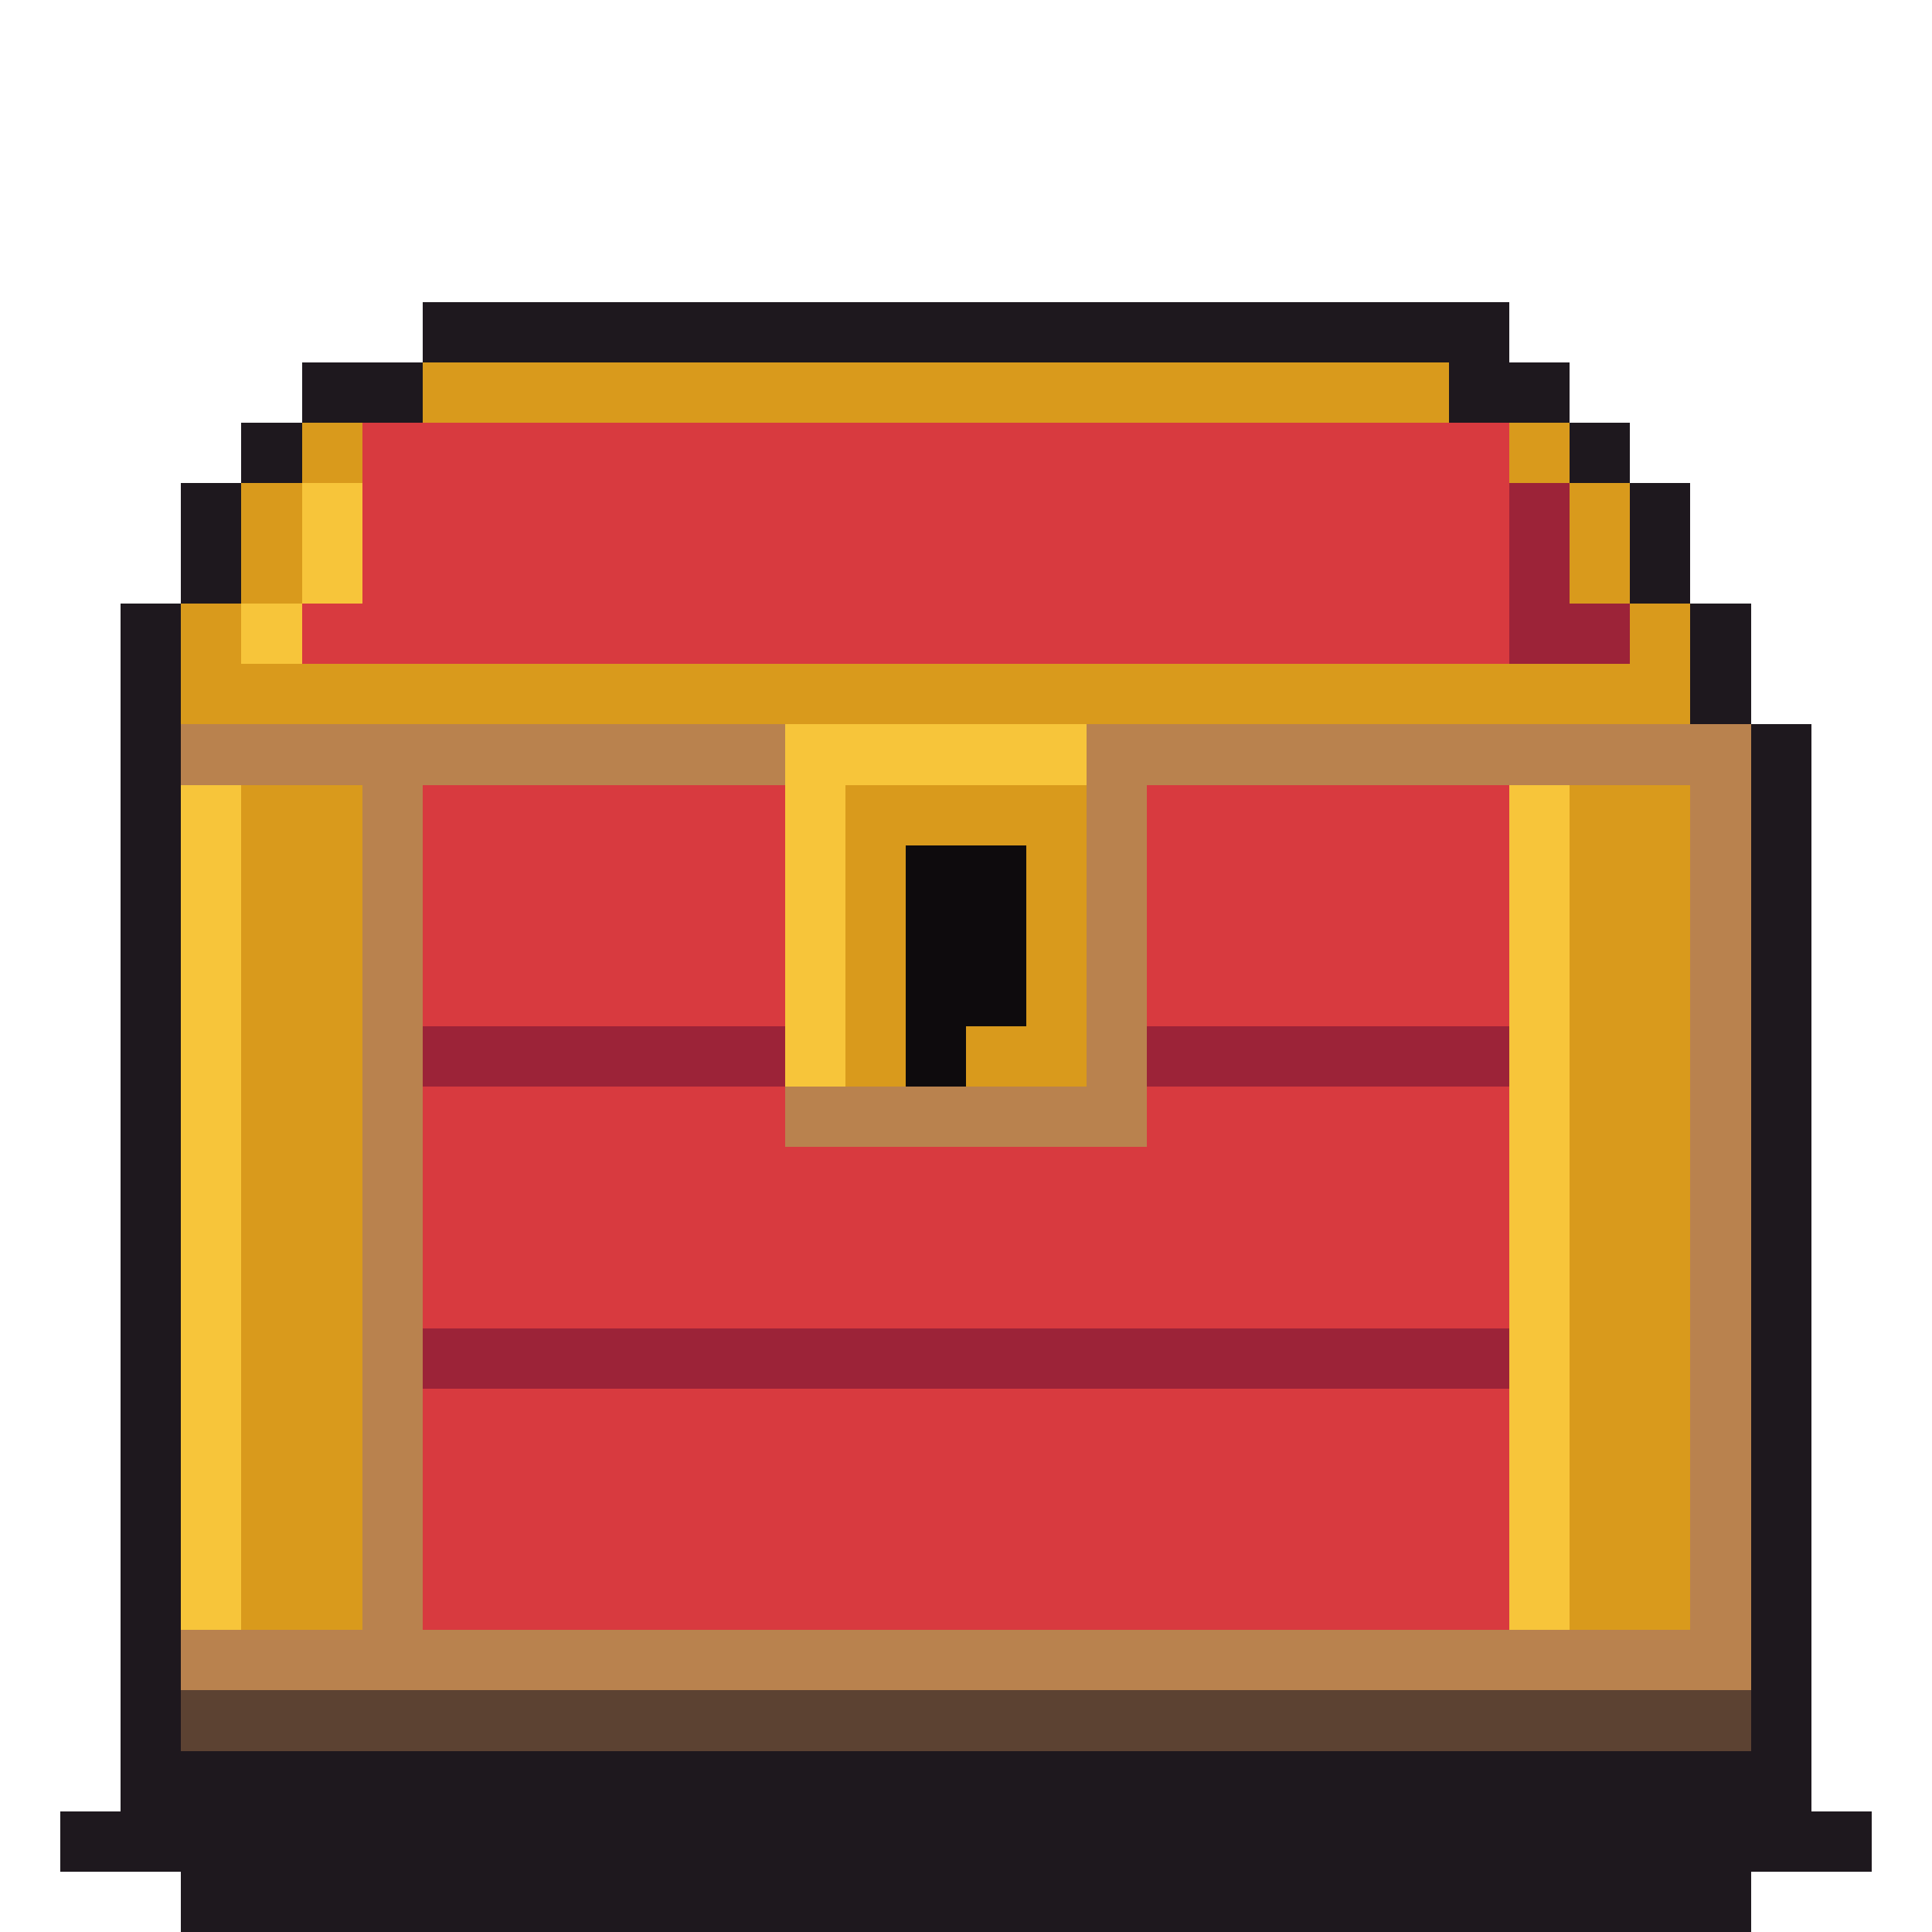
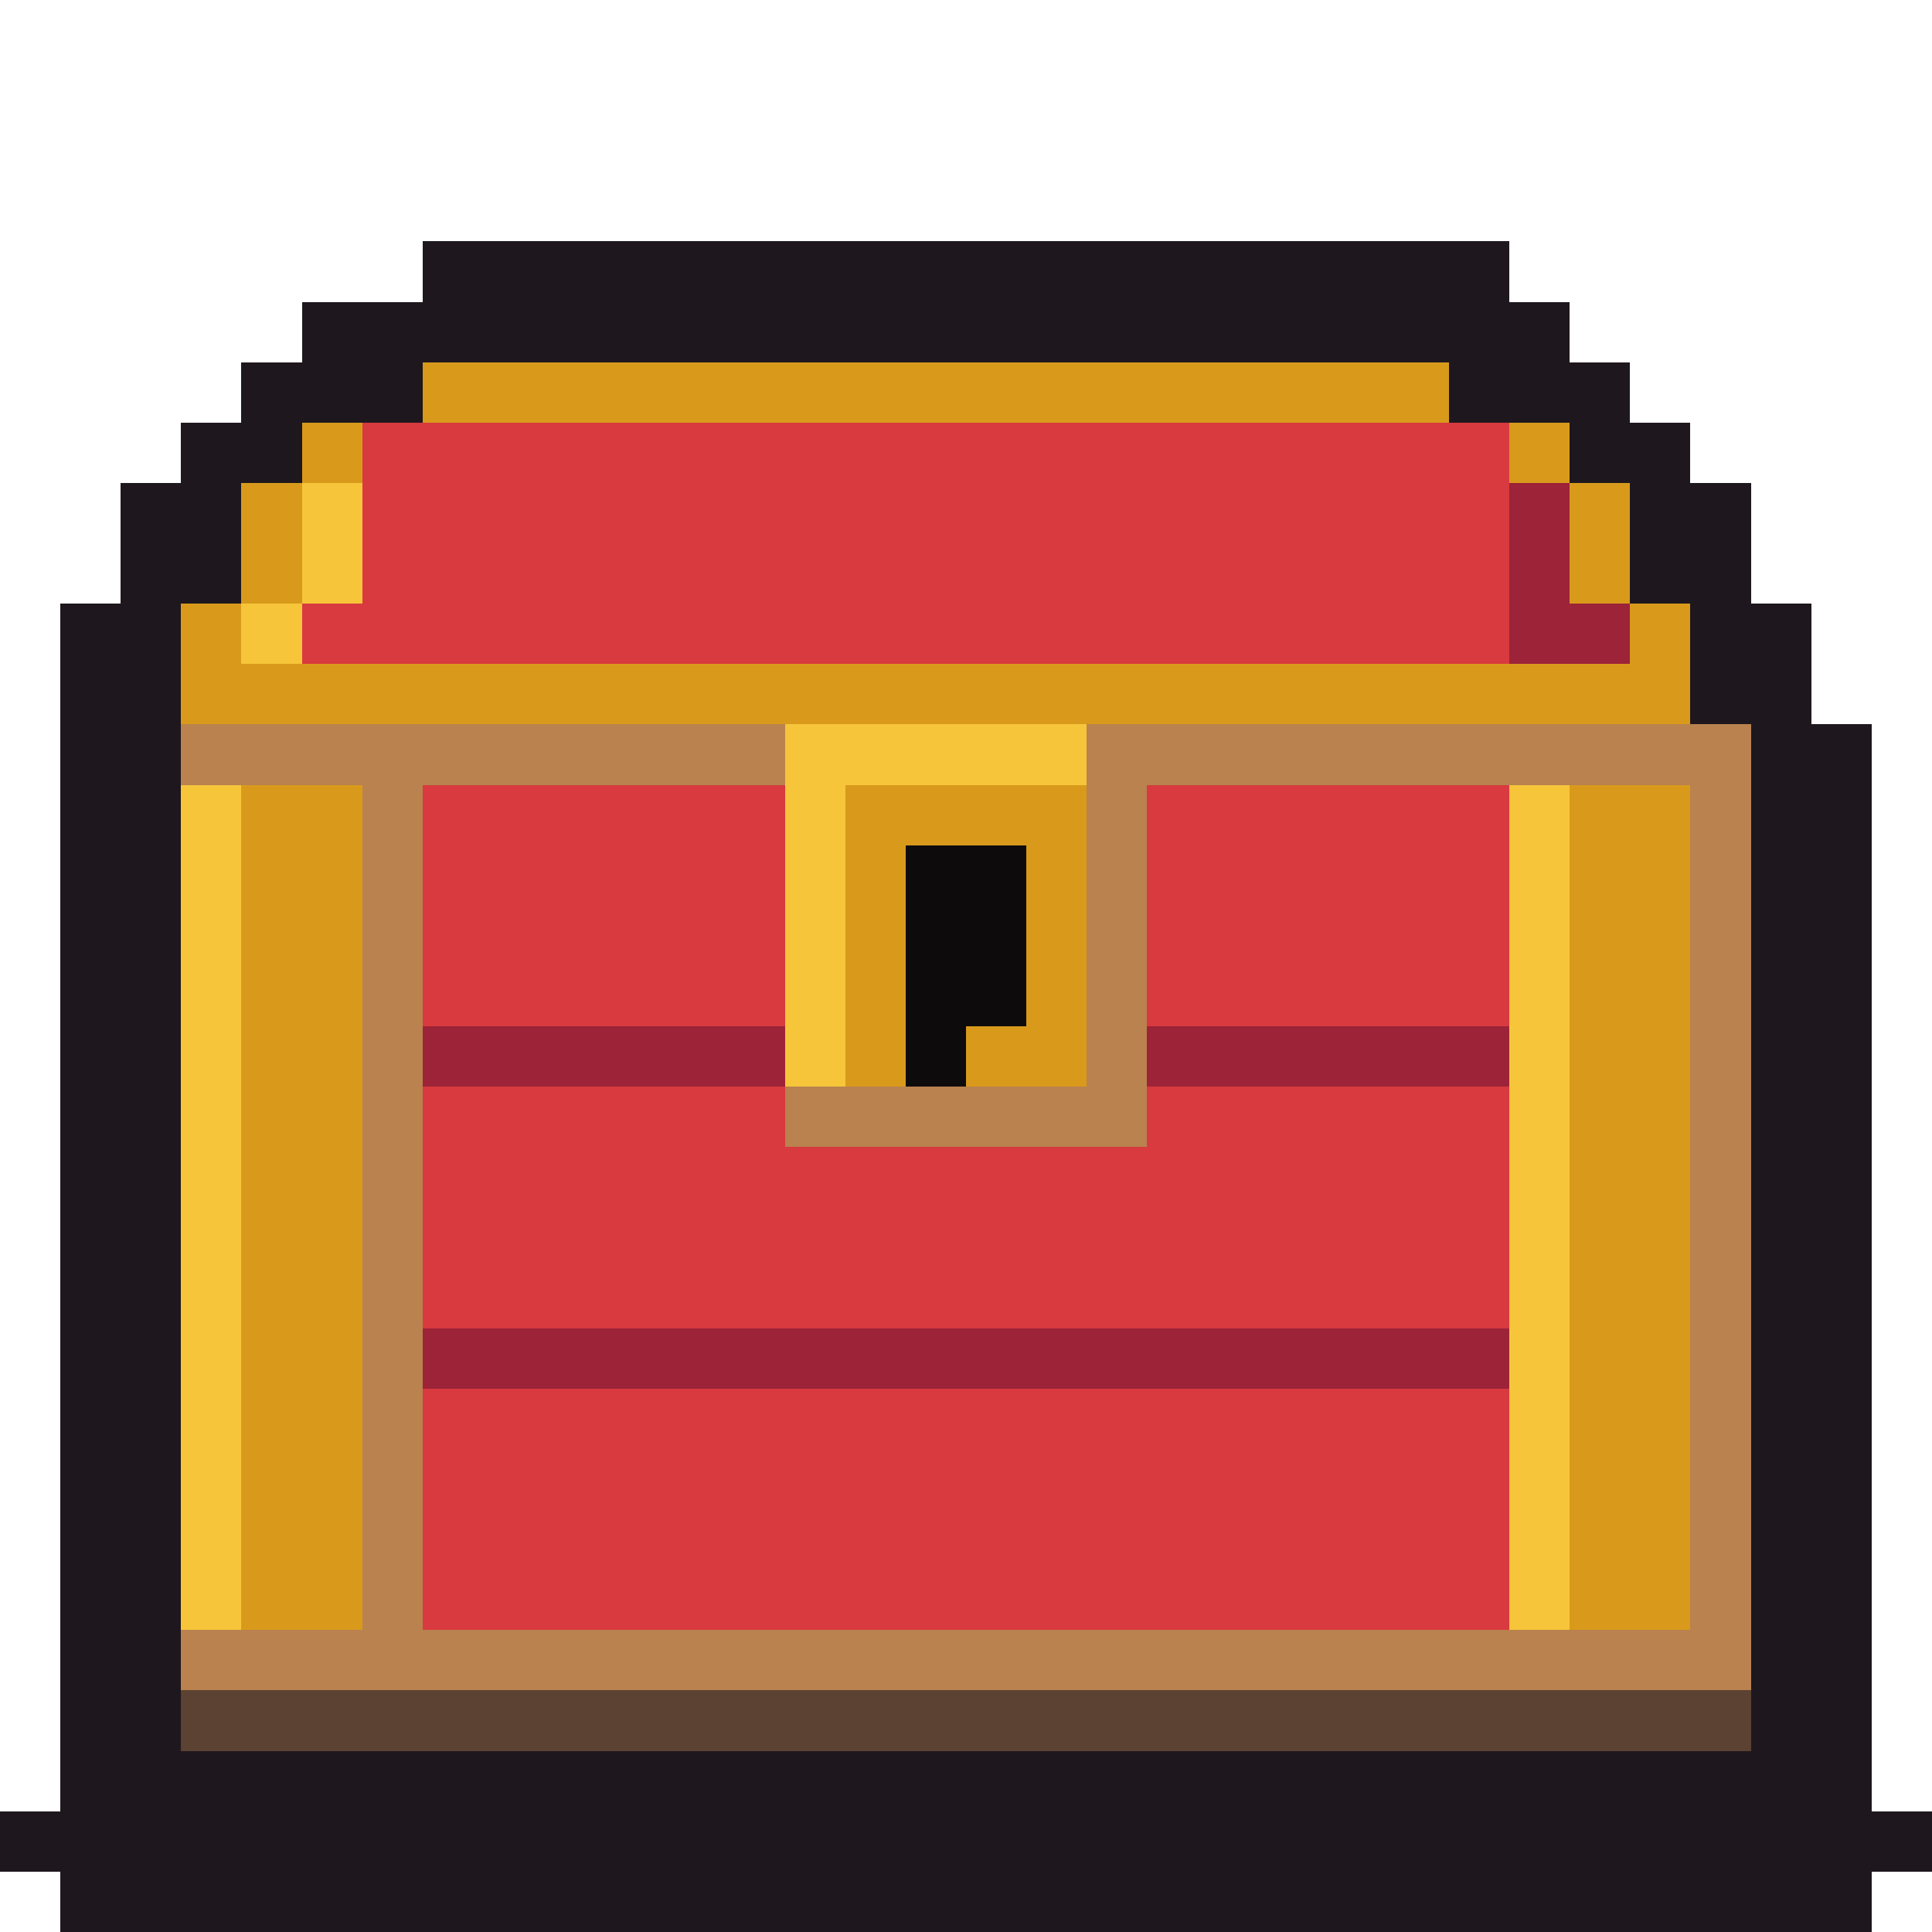
<svg xmlns="http://www.w3.org/2000/svg" width="32" height="32" viewBox="0 0 32 32" shape-rendering="crispEdges">
-   <rect x="7" y="5" width="18" height="1" fill="#1e181e" />
-   <rect x="5" y="6" width="2" height="1" fill="#1e181e" />
+   <rect x="7" y="4" width="18" height="1" fill="#1e181e" />
+   <rect x="5" y="5" width="21" height="1" fill="#1e181e" />
+   <rect x="4" y="6" width="3" height="1" fill="#1e181e" />
  <rect x="7" y="6" width="17" height="1" fill="#d99a1c" />
-   <rect x="24" y="6" width="2" height="1" fill="#1e181e" />
-   <rect x="4" y="7" width="1" height="1" fill="#1e181e" />
+   <rect x="24" y="6" width="3" height="1" fill="#1e181e" />
+   <rect x="3" y="7" width="2" height="1" fill="#1e181e" />
  <rect x="5" y="7" width="1" height="1" fill="#d99a1c" />
  <rect x="6" y="7" width="2" height="1" fill="#d83a3f" />
  <rect x="8" y="7" width="15" height="1" fill="#d83a3f" />
  <rect x="23" y="7" width="2" height="1" fill="#d83a3f" />
  <rect x="25" y="7" width="1" height="1" fill="#d99a1c" />
-   <rect x="26" y="7" width="1" height="1" fill="#1e181e" />
-   <rect x="3" y="8" width="1" height="1" fill="#1e181e" />
+   <rect x="26" y="7" width="2" height="1" fill="#1e181e" />
+   <rect x="2" y="8" width="2" height="1" fill="#1e181e" />
  <rect x="4" y="8" width="1" height="1" fill="#d99a1c" />
  <rect x="5" y="8" width="1" height="1" fill="#f7c53a" />
  <rect x="6" y="8" width="1" height="1" fill="#d83a3f" />
  <rect x="7" y="8" width="17" height="1" fill="#d83a3f" />
  <rect x="24" y="8" width="1" height="1" fill="#d83a3f" />
  <rect x="25" y="8" width="1" height="1" fill="#9c2338" />
  <rect x="26" y="8" width="1" height="1" fill="#d99a1c" />
-   <rect x="27" y="8" width="1" height="1" fill="#1e181e" />
-   <rect x="3" y="9" width="1" height="1" fill="#1e181e" />
+   <rect x="27" y="8" width="2" height="1" fill="#1e181e" />
+   <rect x="2" y="9" width="2" height="1" fill="#1e181e" />
  <rect x="4" y="9" width="1" height="1" fill="#d99a1c" />
  <rect x="5" y="9" width="1" height="1" fill="#f7c53a" />
  <rect x="6" y="9" width="19" height="1" fill="#d83a3f" />
  <rect x="25" y="9" width="1" height="1" fill="#9c2338" />
  <rect x="26" y="9" width="1" height="1" fill="#d99a1c" />
-   <rect x="27" y="9" width="1" height="1" fill="#1e181e" />
-   <rect x="2" y="10" width="1" height="1" fill="#1e181e" />
+   <rect x="27" y="9" width="2" height="1" fill="#1e181e" />
+   <rect x="1" y="10" width="2" height="1" fill="#1e181e" />
  <rect x="3" y="10" width="1" height="1" fill="#d99a1c" />
  <rect x="4" y="10" width="1" height="1" fill="#f7c53a" />
  <rect x="5" y="10" width="20" height="1" fill="#d83a3f" />
  <rect x="25" y="10" width="2" height="1" fill="#9c2338" />
  <rect x="27" y="10" width="1" height="1" fill="#d99a1c" />
-   <rect x="28" y="10" width="1" height="1" fill="#1e181e" />
-   <rect x="2" y="11" width="1" height="1" fill="#1e181e" />
+   <rect x="28" y="10" width="2" height="1" fill="#1e181e" />
+   <rect x="1" y="11" width="2" height="1" fill="#1e181e" />
  <rect x="3" y="11" width="25" height="1" fill="#d99a1c" />
-   <rect x="28" y="11" width="1" height="1" fill="#1e181e" />
-   <rect x="2" y="12" width="1" height="1" fill="#1e181e" />
+   <rect x="28" y="11" width="2" height="1" fill="#1e181e" />
+   <rect x="1" y="12" width="2" height="1" fill="#1e181e" />
  <rect x="3" y="12" width="10" height="1" fill="#b9824e" />
  <rect x="13" y="12" width="5" height="1" fill="#f7c53a" />
  <rect x="18" y="12" width="11" height="1" fill="#b9824e" />
-   <rect x="29" y="12" width="1" height="1" fill="#1e181e" />
-   <rect x="2" y="13" width="1" height="1" fill="#1e181e" />
+   <rect x="29" y="12" width="2" height="1" fill="#1e181e" />
+   <rect x="1" y="13" width="2" height="1" fill="#1e181e" />
  <rect x="3" y="13" width="1" height="1" fill="#f7c53a" />
  <rect x="4" y="13" width="2" height="1" fill="#d99a1c" />
  <rect x="6" y="13" width="1" height="1" fill="#b9824e" />
  <rect x="7" y="13" width="6" height="1" fill="#d83a3f" />
  <rect x="13" y="13" width="1" height="1" fill="#f7c53a" />
  <rect x="14" y="13" width="4" height="1" fill="#d99a1c" />
  <rect x="18" y="13" width="1" height="1" fill="#b9824e" />
  <rect x="19" y="13" width="6" height="1" fill="#d83a3f" />
  <rect x="25" y="13" width="1" height="1" fill="#f7c53a" />
  <rect x="26" y="13" width="2" height="1" fill="#d99a1c" />
  <rect x="28" y="13" width="1" height="1" fill="#b9824e" />
-   <rect x="29" y="13" width="1" height="1" fill="#1e181e" />
-   <rect x="2" y="14" width="1" height="1" fill="#1e181e" />
+   <rect x="29" y="13" width="2" height="1" fill="#1e181e" />
+   <rect x="1" y="14" width="2" height="1" fill="#1e181e" />
  <rect x="3" y="14" width="1" height="1" fill="#f7c53a" />
  <rect x="4" y="14" width="2" height="1" fill="#d99a1c" />
  <rect x="6" y="14" width="1" height="1" fill="#b9824e" />
  <rect x="7" y="14" width="6" height="1" fill="#d83a3f" />
  <rect x="13" y="14" width="1" height="1" fill="#f7c53a" />
  <rect x="14" y="14" width="1" height="1" fill="#d99a1c" />
  <rect x="15" y="14" width="2" height="1" fill="#0e0b0d" />
  <rect x="17" y="14" width="1" height="1" fill="#d99a1c" />
  <rect x="18" y="14" width="1" height="1" fill="#b9824e" />
  <rect x="19" y="14" width="6" height="1" fill="#d83a3f" />
  <rect x="25" y="14" width="1" height="1" fill="#f7c53a" />
  <rect x="26" y="14" width="2" height="1" fill="#d99a1c" />
  <rect x="28" y="14" width="1" height="1" fill="#b9824e" />
-   <rect x="29" y="14" width="1" height="1" fill="#1e181e" />
-   <rect x="2" y="15" width="1" height="1" fill="#1e181e" />
+   <rect x="29" y="14" width="2" height="1" fill="#1e181e" />
+   <rect x="1" y="15" width="2" height="1" fill="#1e181e" />
  <rect x="3" y="15" width="1" height="1" fill="#f7c53a" />
  <rect x="4" y="15" width="2" height="1" fill="#d99a1c" />
  <rect x="6" y="15" width="1" height="1" fill="#b9824e" />
  <rect x="7" y="15" width="6" height="1" fill="#d83a3f" />
  <rect x="13" y="15" width="1" height="1" fill="#f7c53a" />
  <rect x="14" y="15" width="1" height="1" fill="#d99a1c" />
  <rect x="15" y="15" width="2" height="1" fill="#0e0b0d" />
  <rect x="17" y="15" width="1" height="1" fill="#d99a1c" />
  <rect x="18" y="15" width="1" height="1" fill="#b9824e" />
  <rect x="19" y="15" width="6" height="1" fill="#d83a3f" />
  <rect x="25" y="15" width="1" height="1" fill="#f7c53a" />
  <rect x="26" y="15" width="2" height="1" fill="#d99a1c" />
  <rect x="28" y="15" width="1" height="1" fill="#b9824e" />
-   <rect x="29" y="15" width="1" height="1" fill="#1e181e" />
-   <rect x="2" y="16" width="1" height="1" fill="#1e181e" />
+   <rect x="29" y="15" width="2" height="1" fill="#1e181e" />
+   <rect x="1" y="16" width="2" height="1" fill="#1e181e" />
  <rect x="3" y="16" width="1" height="1" fill="#f7c53a" />
  <rect x="4" y="16" width="2" height="1" fill="#d99a1c" />
  <rect x="6" y="16" width="1" height="1" fill="#b9824e" />
  <rect x="7" y="16" width="6" height="1" fill="#d83a3f" />
  <rect x="13" y="16" width="1" height="1" fill="#f7c53a" />
  <rect x="14" y="16" width="1" height="1" fill="#d99a1c" />
  <rect x="15" y="16" width="2" height="1" fill="#0e0b0d" />
  <rect x="17" y="16" width="1" height="1" fill="#d99a1c" />
  <rect x="18" y="16" width="1" height="1" fill="#b9824e" />
  <rect x="19" y="16" width="6" height="1" fill="#d83a3f" />
  <rect x="25" y="16" width="1" height="1" fill="#f7c53a" />
  <rect x="26" y="16" width="2" height="1" fill="#d99a1c" />
  <rect x="28" y="16" width="1" height="1" fill="#b9824e" />
-   <rect x="29" y="16" width="1" height="1" fill="#1e181e" />
-   <rect x="2" y="17" width="1" height="1" fill="#1e181e" />
+   <rect x="29" y="16" width="2" height="1" fill="#1e181e" />
+   <rect x="1" y="17" width="2" height="1" fill="#1e181e" />
  <rect x="3" y="17" width="1" height="1" fill="#f7c53a" />
  <rect x="4" y="17" width="2" height="1" fill="#d99a1c" />
  <rect x="6" y="17" width="1" height="1" fill="#b9824e" />
  <rect x="7" y="17" width="6" height="1" fill="#9c2338" />
  <rect x="13" y="17" width="1" height="1" fill="#f7c53a" />
  <rect x="14" y="17" width="1" height="1" fill="#d99a1c" />
  <rect x="15" y="17" width="1" height="1" fill="#0e0b0d" />
  <rect x="16" y="17" width="2" height="1" fill="#d99a1c" />
  <rect x="18" y="17" width="1" height="1" fill="#b9824e" />
  <rect x="19" y="17" width="6" height="1" fill="#9c2338" />
  <rect x="25" y="17" width="1" height="1" fill="#f7c53a" />
  <rect x="26" y="17" width="2" height="1" fill="#d99a1c" />
  <rect x="28" y="17" width="1" height="1" fill="#b9824e" />
-   <rect x="29" y="17" width="1" height="1" fill="#1e181e" />
-   <rect x="2" y="18" width="1" height="1" fill="#1e181e" />
+   <rect x="29" y="17" width="2" height="1" fill="#1e181e" />
+   <rect x="1" y="18" width="2" height="1" fill="#1e181e" />
  <rect x="3" y="18" width="1" height="1" fill="#f7c53a" />
  <rect x="4" y="18" width="2" height="1" fill="#d99a1c" />
  <rect x="6" y="18" width="1" height="1" fill="#b9824e" />
  <rect x="7" y="18" width="6" height="1" fill="#d83a3f" />
  <rect x="13" y="18" width="6" height="1" fill="#b9824e" />
  <rect x="19" y="18" width="6" height="1" fill="#d83a3f" />
  <rect x="25" y="18" width="1" height="1" fill="#f7c53a" />
  <rect x="26" y="18" width="2" height="1" fill="#d99a1c" />
  <rect x="28" y="18" width="1" height="1" fill="#b9824e" />
-   <rect x="29" y="18" width="1" height="1" fill="#1e181e" />
-   <rect x="2" y="19" width="1" height="1" fill="#1e181e" />
+   <rect x="29" y="18" width="2" height="1" fill="#1e181e" />
+   <rect x="1" y="19" width="2" height="1" fill="#1e181e" />
  <rect x="3" y="19" width="1" height="1" fill="#f7c53a" />
  <rect x="4" y="19" width="2" height="1" fill="#d99a1c" />
  <rect x="6" y="19" width="1" height="1" fill="#b9824e" />
  <rect x="7" y="19" width="18" height="1" fill="#d83a3f" />
  <rect x="25" y="19" width="1" height="1" fill="#f7c53a" />
  <rect x="26" y="19" width="2" height="1" fill="#d99a1c" />
  <rect x="28" y="19" width="1" height="1" fill="#b9824e" />
-   <rect x="29" y="19" width="1" height="1" fill="#1e181e" />
-   <rect x="2" y="20" width="1" height="1" fill="#1e181e" />
+   <rect x="29" y="19" width="2" height="1" fill="#1e181e" />
+   <rect x="1" y="20" width="2" height="1" fill="#1e181e" />
  <rect x="3" y="20" width="1" height="1" fill="#f7c53a" />
  <rect x="4" y="20" width="2" height="1" fill="#d99a1c" />
  <rect x="6" y="20" width="1" height="1" fill="#b9824e" />
  <rect x="7" y="20" width="18" height="1" fill="#d83a3f" />
  <rect x="25" y="20" width="1" height="1" fill="#f7c53a" />
  <rect x="26" y="20" width="2" height="1" fill="#d99a1c" />
  <rect x="28" y="20" width="1" height="1" fill="#b9824e" />
-   <rect x="29" y="20" width="1" height="1" fill="#1e181e" />
-   <rect x="2" y="21" width="1" height="1" fill="#1e181e" />
+   <rect x="29" y="20" width="2" height="1" fill="#1e181e" />
+   <rect x="1" y="21" width="2" height="1" fill="#1e181e" />
  <rect x="3" y="21" width="1" height="1" fill="#f7c53a" />
  <rect x="4" y="21" width="2" height="1" fill="#d99a1c" />
  <rect x="6" y="21" width="1" height="1" fill="#b9824e" />
  <rect x="7" y="21" width="18" height="1" fill="#d83a3f" />
  <rect x="25" y="21" width="1" height="1" fill="#f7c53a" />
  <rect x="26" y="21" width="2" height="1" fill="#d99a1c" />
  <rect x="28" y="21" width="1" height="1" fill="#b9824e" />
-   <rect x="29" y="21" width="1" height="1" fill="#1e181e" />
-   <rect x="2" y="22" width="1" height="1" fill="#1e181e" />
+   <rect x="29" y="21" width="2" height="1" fill="#1e181e" />
+   <rect x="1" y="22" width="2" height="1" fill="#1e181e" />
  <rect x="3" y="22" width="1" height="1" fill="#f7c53a" />
  <rect x="4" y="22" width="2" height="1" fill="#d99a1c" />
  <rect x="6" y="22" width="1" height="1" fill="#b9824e" />
  <rect x="7" y="22" width="18" height="1" fill="#9c2338" />
  <rect x="25" y="22" width="1" height="1" fill="#f7c53a" />
  <rect x="26" y="22" width="2" height="1" fill="#d99a1c" />
  <rect x="28" y="22" width="1" height="1" fill="#b9824e" />
-   <rect x="29" y="22" width="1" height="1" fill="#1e181e" />
-   <rect x="2" y="23" width="1" height="1" fill="#1e181e" />
+   <rect x="29" y="22" width="2" height="1" fill="#1e181e" />
+   <rect x="1" y="23" width="2" height="1" fill="#1e181e" />
  <rect x="3" y="23" width="1" height="1" fill="#f7c53a" />
  <rect x="4" y="23" width="2" height="1" fill="#d99a1c" />
  <rect x="6" y="23" width="1" height="1" fill="#b9824e" />
  <rect x="7" y="23" width="18" height="1" fill="#d83a3f" />
  <rect x="25" y="23" width="1" height="1" fill="#f7c53a" />
  <rect x="26" y="23" width="2" height="1" fill="#d99a1c" />
  <rect x="28" y="23" width="1" height="1" fill="#b9824e" />
-   <rect x="29" y="23" width="1" height="1" fill="#1e181e" />
-   <rect x="2" y="24" width="1" height="1" fill="#1e181e" />
+   <rect x="29" y="23" width="2" height="1" fill="#1e181e" />
+   <rect x="1" y="24" width="2" height="1" fill="#1e181e" />
  <rect x="3" y="24" width="1" height="1" fill="#f7c53a" />
  <rect x="4" y="24" width="2" height="1" fill="#d99a1c" />
  <rect x="6" y="24" width="1" height="1" fill="#b9824e" />
  <rect x="7" y="24" width="18" height="1" fill="#d83a3f" />
  <rect x="25" y="24" width="1" height="1" fill="#f7c53a" />
  <rect x="26" y="24" width="2" height="1" fill="#d99a1c" />
  <rect x="28" y="24" width="1" height="1" fill="#b9824e" />
-   <rect x="29" y="24" width="1" height="1" fill="#1e181e" />
-   <rect x="2" y="25" width="1" height="1" fill="#1e181e" />
+   <rect x="29" y="24" width="2" height="1" fill="#1e181e" />
+   <rect x="1" y="25" width="2" height="1" fill="#1e181e" />
  <rect x="3" y="25" width="1" height="1" fill="#f7c53a" />
  <rect x="4" y="25" width="2" height="1" fill="#d99a1c" />
  <rect x="6" y="25" width="1" height="1" fill="#b9824e" />
  <rect x="7" y="25" width="18" height="1" fill="#d83a3f" />
  <rect x="25" y="25" width="1" height="1" fill="#f7c53a" />
  <rect x="26" y="25" width="2" height="1" fill="#d99a1c" />
  <rect x="28" y="25" width="1" height="1" fill="#b9824e" />
-   <rect x="29" y="25" width="1" height="1" fill="#1e181e" />
-   <rect x="2" y="26" width="1" height="1" fill="#1e181e" />
+   <rect x="29" y="25" width="2" height="1" fill="#1e181e" />
+   <rect x="1" y="26" width="2" height="1" fill="#1e181e" />
  <rect x="3" y="26" width="1" height="1" fill="#f7c53a" />
  <rect x="4" y="26" width="2" height="1" fill="#d99a1c" />
  <rect x="6" y="26" width="1" height="1" fill="#b9824e" />
  <rect x="7" y="26" width="18" height="1" fill="#d83a3f" />
  <rect x="25" y="26" width="1" height="1" fill="#f7c53a" />
  <rect x="26" y="26" width="2" height="1" fill="#d99a1c" />
  <rect x="28" y="26" width="1" height="1" fill="#b9824e" />
-   <rect x="29" y="26" width="1" height="1" fill="#1e181e" />
-   <rect x="2" y="27" width="1" height="1" fill="#1e181e" />
+   <rect x="29" y="26" width="2" height="1" fill="#1e181e" />
+   <rect x="1" y="27" width="2" height="1" fill="#1e181e" />
  <rect x="3" y="27" width="26" height="1" fill="#b9824e" />
-   <rect x="29" y="27" width="1" height="1" fill="#1e181e" />
-   <rect x="2" y="28" width="1" height="1" fill="#1e181e" />
+   <rect x="29" y="27" width="2" height="1" fill="#1e181e" />
+   <rect x="1" y="28" width="2" height="1" fill="#1e181e" />
  <rect x="3" y="28" width="26" height="1" fill="#5c4232" />
-   <rect x="29" y="28" width="1" height="1" fill="#1e181e" />
-   <rect x="2" y="29" width="28" height="1" fill="#1e181e" />
-   <rect x="1" y="30" width="30" height="1" fill="#1e181e" />
-   <rect x="3" y="31" width="26" height="1" fill="#1e181e" />
+   <rect x="29" y="28" width="2" height="1" fill="#1e181e" />
+   <rect x="1" y="29" width="30" height="1" fill="#1e181e" />
+   <rect x="0" y="30" width="32" height="1" fill="#1e181e" />
+   <rect x="1" y="31" width="30" height="1" fill="#1e181e" />
</svg>
